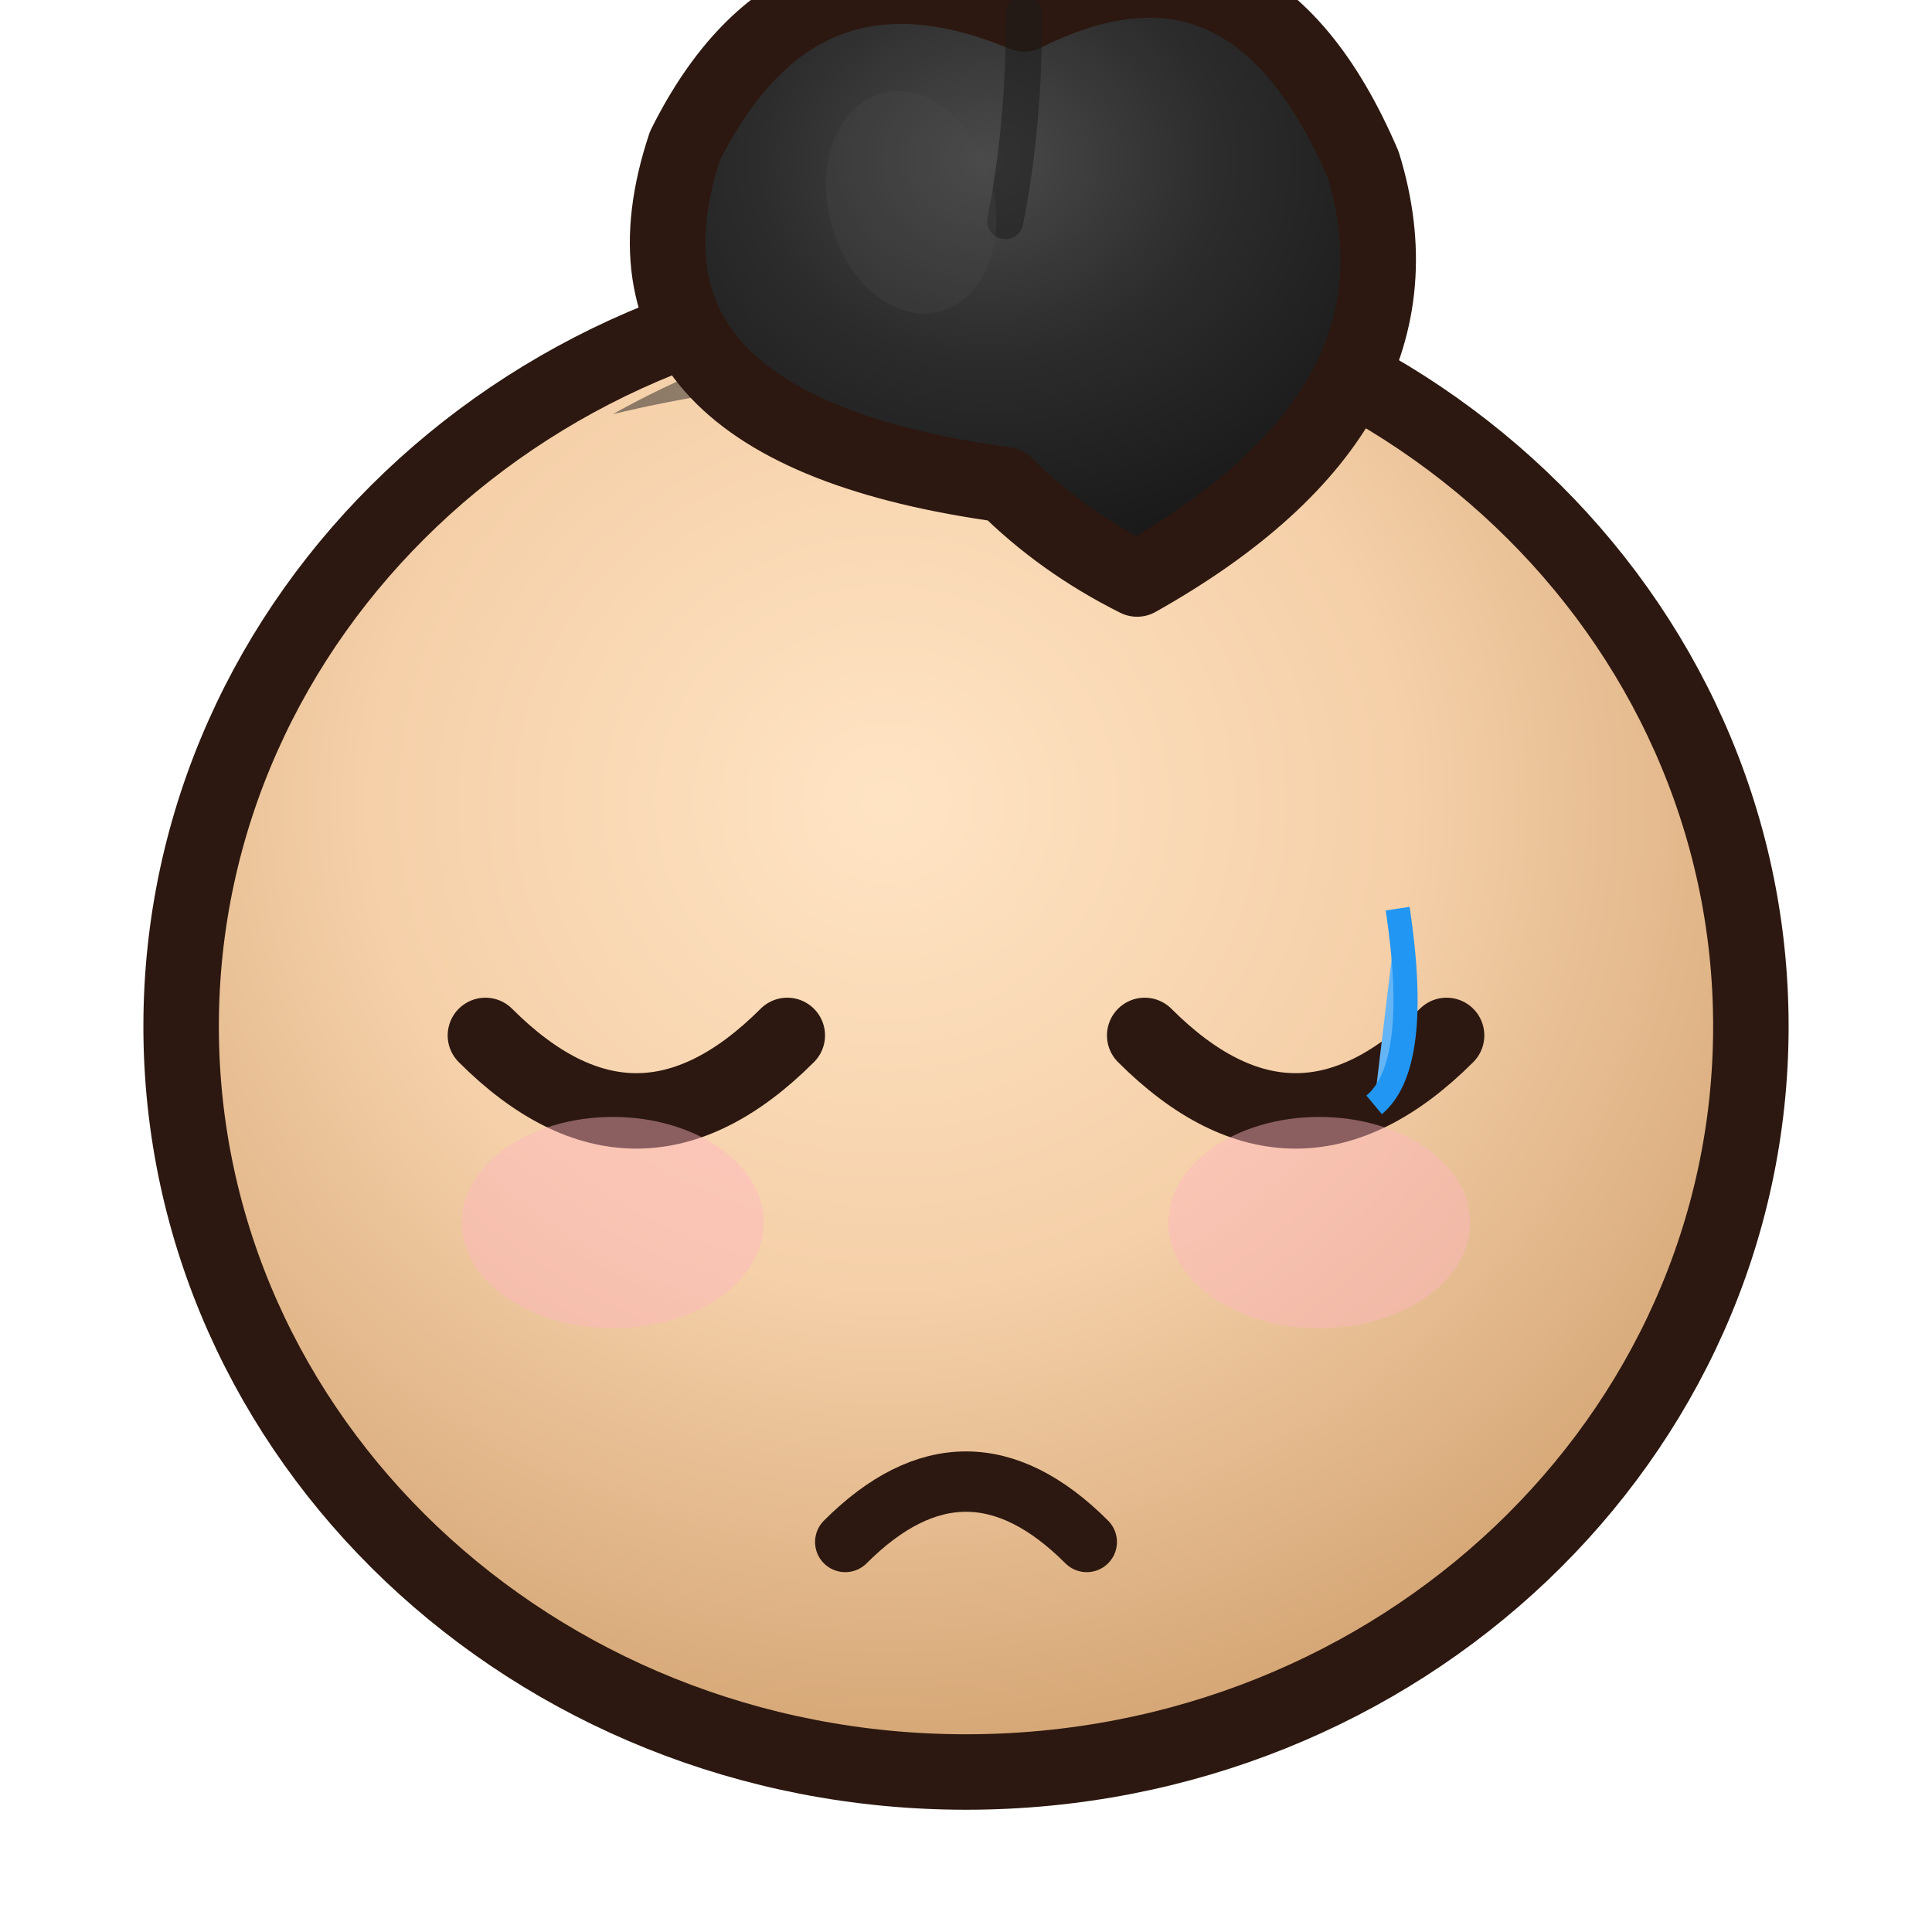
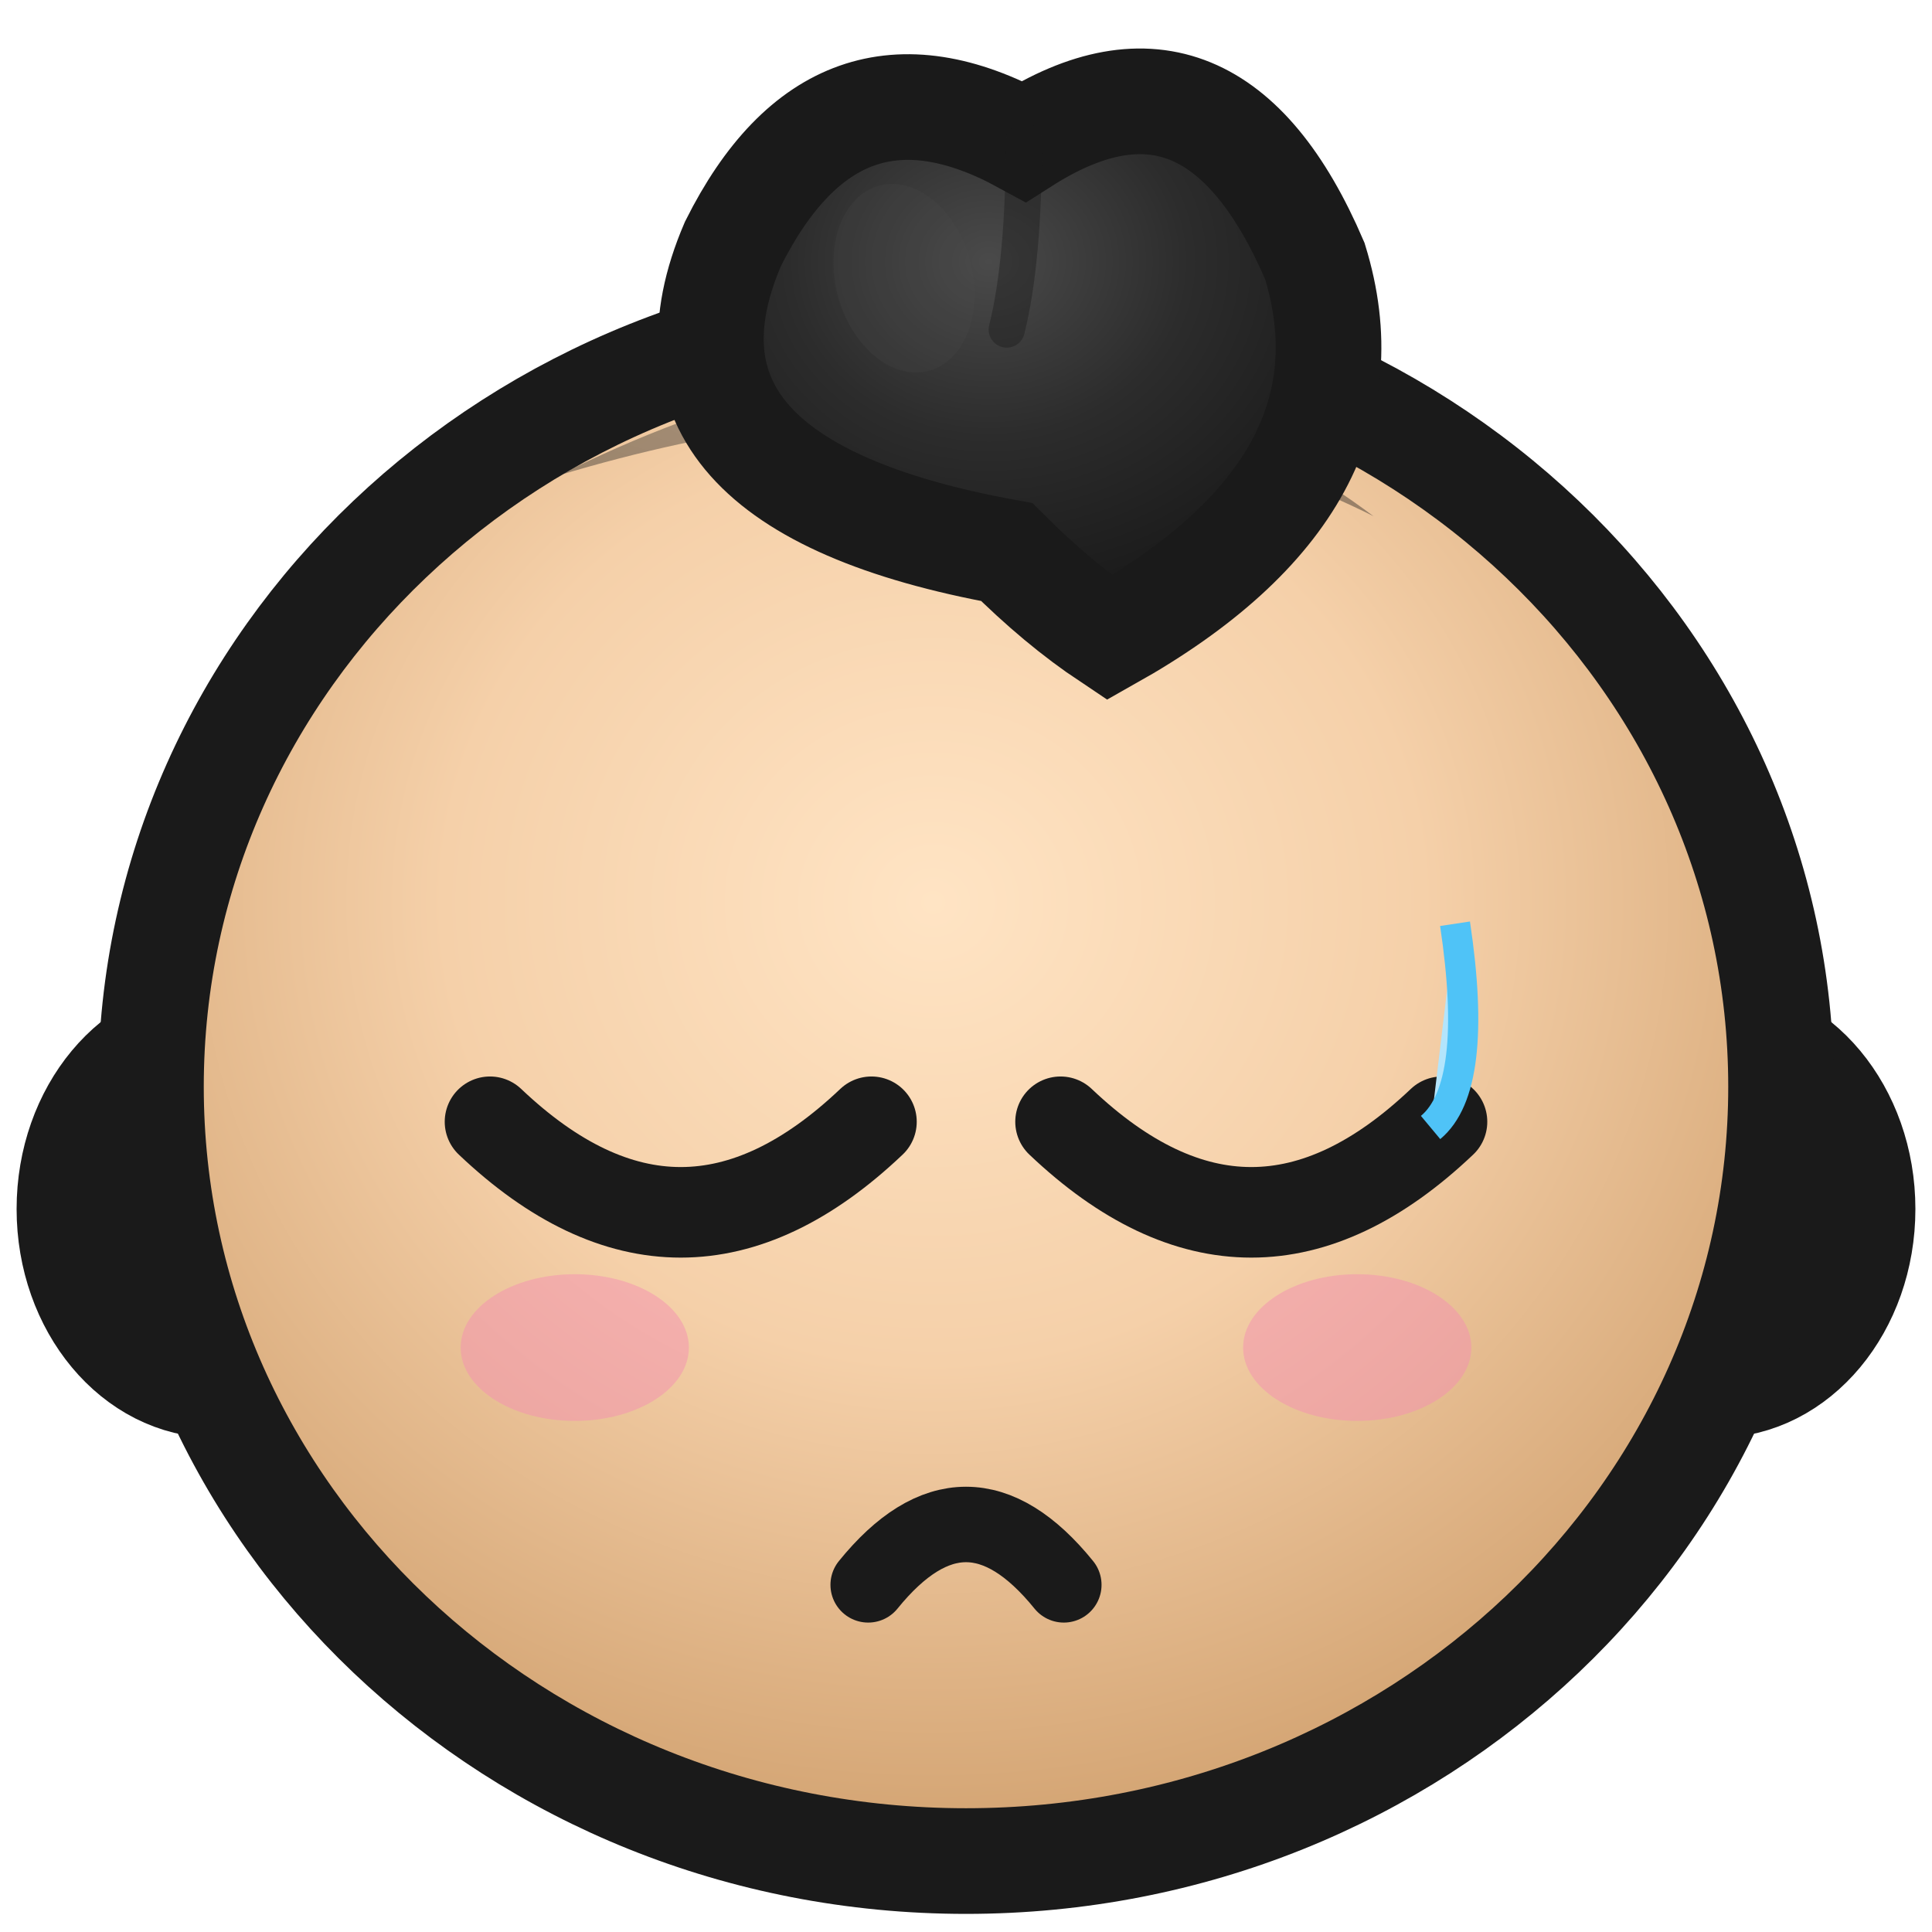
<svg xmlns="http://www.w3.org/2000/svg" viewBox="0 0 64 64" width="64" height="64" id="face_hurt">
  <defs>
-     <radialGradient id="headGrad" cx="45%" cy="35%" r="65%" fx="45%" fy="35%">
+     <radialGradient id="headGrad" cx="48%" cy="38%" r="60%" fx="48%" fy="38%">
      <stop offset="0%" stop-color="#FFE4C4" />
      <stop offset="50%" stop-color="#F5D0A9" />
      <stop offset="100%" stop-color="#D4A574" />
    </radialGradient>
    <radialGradient id="headGradHair" cx="45%" cy="30%" r="65%" fx="45%" fy="30%">
      <stop offset="0%" stop-color="#4A4A4A" />
      <stop offset="50%" stop-color="#2C2C2C" />
      <stop offset="100%" stop-color="#1A1A1A" />
    </radialGradient>
  </defs>
-   <ellipse cx="32" cy="34" rx="26" ry="24.7" fill="url(#headGrad)" stroke="#2C1810" stroke-width="2.5" stroke-linecap="round" stroke-linejoin="round" />
-   <path d="M20.3 13.72       Q 26.8 10.08, 33.3 10.6       Q 39.8 11.12, 43.7 15.28       Q 39.8 12.68, 33.3 12.68       Q 26.8 12.16, 20.3 13.72 Z" fill="url(#headGradHair)" opacity="0.5" />
-   <path d="       M33.3 16.06       Q 19.572 14.188,         22.692 4.828       Q 26.436 -2.66,         33.924 0.46       Q 41.412 -3.284,         45.156 5.452       Q 47.652 13.564,         37.668 19.18       Q 35.172 17.932,         33.3 16.06 Z" fill="url(#headGradHair)" stroke="#2C1810" stroke-width="2.5" stroke-linecap="round" stroke-linejoin="round" />
-   <path d="M33.924 0.46       Q 33.924 4.204,         33.3 7.324" fill="none" stroke="#1A1A1A" stroke-width="1.2" stroke-linecap="round" opacity="0.5" />
-   <ellipse cx="30.18" cy="6.7" rx="2.746" ry="3.744" fill="#4A4A4A" opacity="0.25" transform="rotate(-15 30.18 6.7)" />
-   <path d="M16.08 34.3 Q 21.08 39.3, 26.08 34.3" fill="none" stroke="#2C1810" stroke-width="2.5" stroke-linecap="round" />
-   <path d="M37.92 34.3 Q 42.92 39.3, 47.92 34.3" fill="none" stroke="#2C1810" stroke-width="2.5" stroke-linecap="round" />
-   <path d="M46.3 30.1 Q 47.08 35.3, 45.52 36.6" fill="#64B5F6" stroke="#2196F3" stroke-width="0.8" />
-   <path d="M28 51.08 Q 32 47.08, 36 51.08" fill="none" stroke="#2C1810" stroke-width="2" stroke-linecap="round" />
-   <ellipse cx="20.3" cy="40.5" rx="5" ry="3.5" fill="#FFB6C1" opacity="0.45" />
-   <ellipse cx="43.7" cy="40.5" rx="5" ry="3.5" fill="#FFB6C1" opacity="0.45" />
+   <ellipse cx="7.16" cy="40.05" rx="4.86" ry="5.832" fill="url(#headGrad)" stroke="#1A1A1A" stroke-width="3.5" />
+   <ellipse cx="7.16" cy="40.05" rx="2.43" ry="3.402" fill="#D4A574" opacity="0.3" />
+   <ellipse cx="56.84" cy="40.05" rx="4.86" ry="5.832" fill="url(#headGrad)" stroke="#1A1A1A" stroke-width="3.5" />
+   <ellipse cx="56.84" cy="40.05" rx="2.43" ry="3.402" fill="#D4A574" opacity="0.3" />
+   <ellipse cx="32" cy="36" rx="27" ry="25.65" fill="url(#headGrad)" stroke="#1A1A1A" stroke-width="3.5" />
+   <path d="M18.5 15.75       Q 26.6 11.7, 33.35 12.24       Q 40.1 13.05, 45.5 17.1       Q 40.1 14.4, 33.35 13.86       Q 26.6 13.32, 18.5 15.75 Z" fill="url(#headGradHair)" opacity="0.4" />
+   <path d="       M33.35 18.288       Q 20.876 16.02,         24.278 8.082       Q 27.68 1.278,         33.917 4.68       Q 40.154 0.711,         43.556 8.649       Q 45.824 16.02,         36.752 21.123       Q 35.051 19.989,         33.35 18.288 Z" fill="url(#headGradHair)" stroke="#1A1A1A" stroke-width="3.5" />
+   <path d="M33.917 4.68       Q 33.917 8.649,         33.35 10.917" fill="none" stroke="#1A1A1A" stroke-width="1.2" stroke-linecap="round" opacity="0.4" />
+   <ellipse cx="29.948" cy="9.216" rx="2.268" ry="3.175" fill="#4A4A4A" opacity="0.2" transform="rotate(-15 29.948 9.216)" />
+   <path d="M16.232 37.16 Q 22.55 43.16, 28.868 37.16" fill="none" stroke="#1A1A1A" stroke-width="3" stroke-linecap="round" />
+   <path d="M35.132 37.16 Q 41.45 43.16, 47.768 37.16" fill="none" stroke="#1A1A1A" stroke-width="3" stroke-linecap="round" />
+   <path d="M48.2 30.6 Q 49.01 36, 47.39 37.35" fill="#B3E5FC" stroke="#4FC3F7" stroke-width="1" />
+   <ellipse cx="19.04" cy="44.64" rx="3.78" ry="2.43" fill="#F48FB1" opacity="0.5" />
+   <ellipse cx="44.96" cy="44.64" rx="3.78" ry="2.43" fill="#F48FB1" opacity="0.5" />
+   <path d="M28.76 52.5 Q 32 48.5, 35.24 52.5" fill="none" stroke="#1A1A1A" stroke-width="2.5" stroke-linecap="round" />
</svg>
